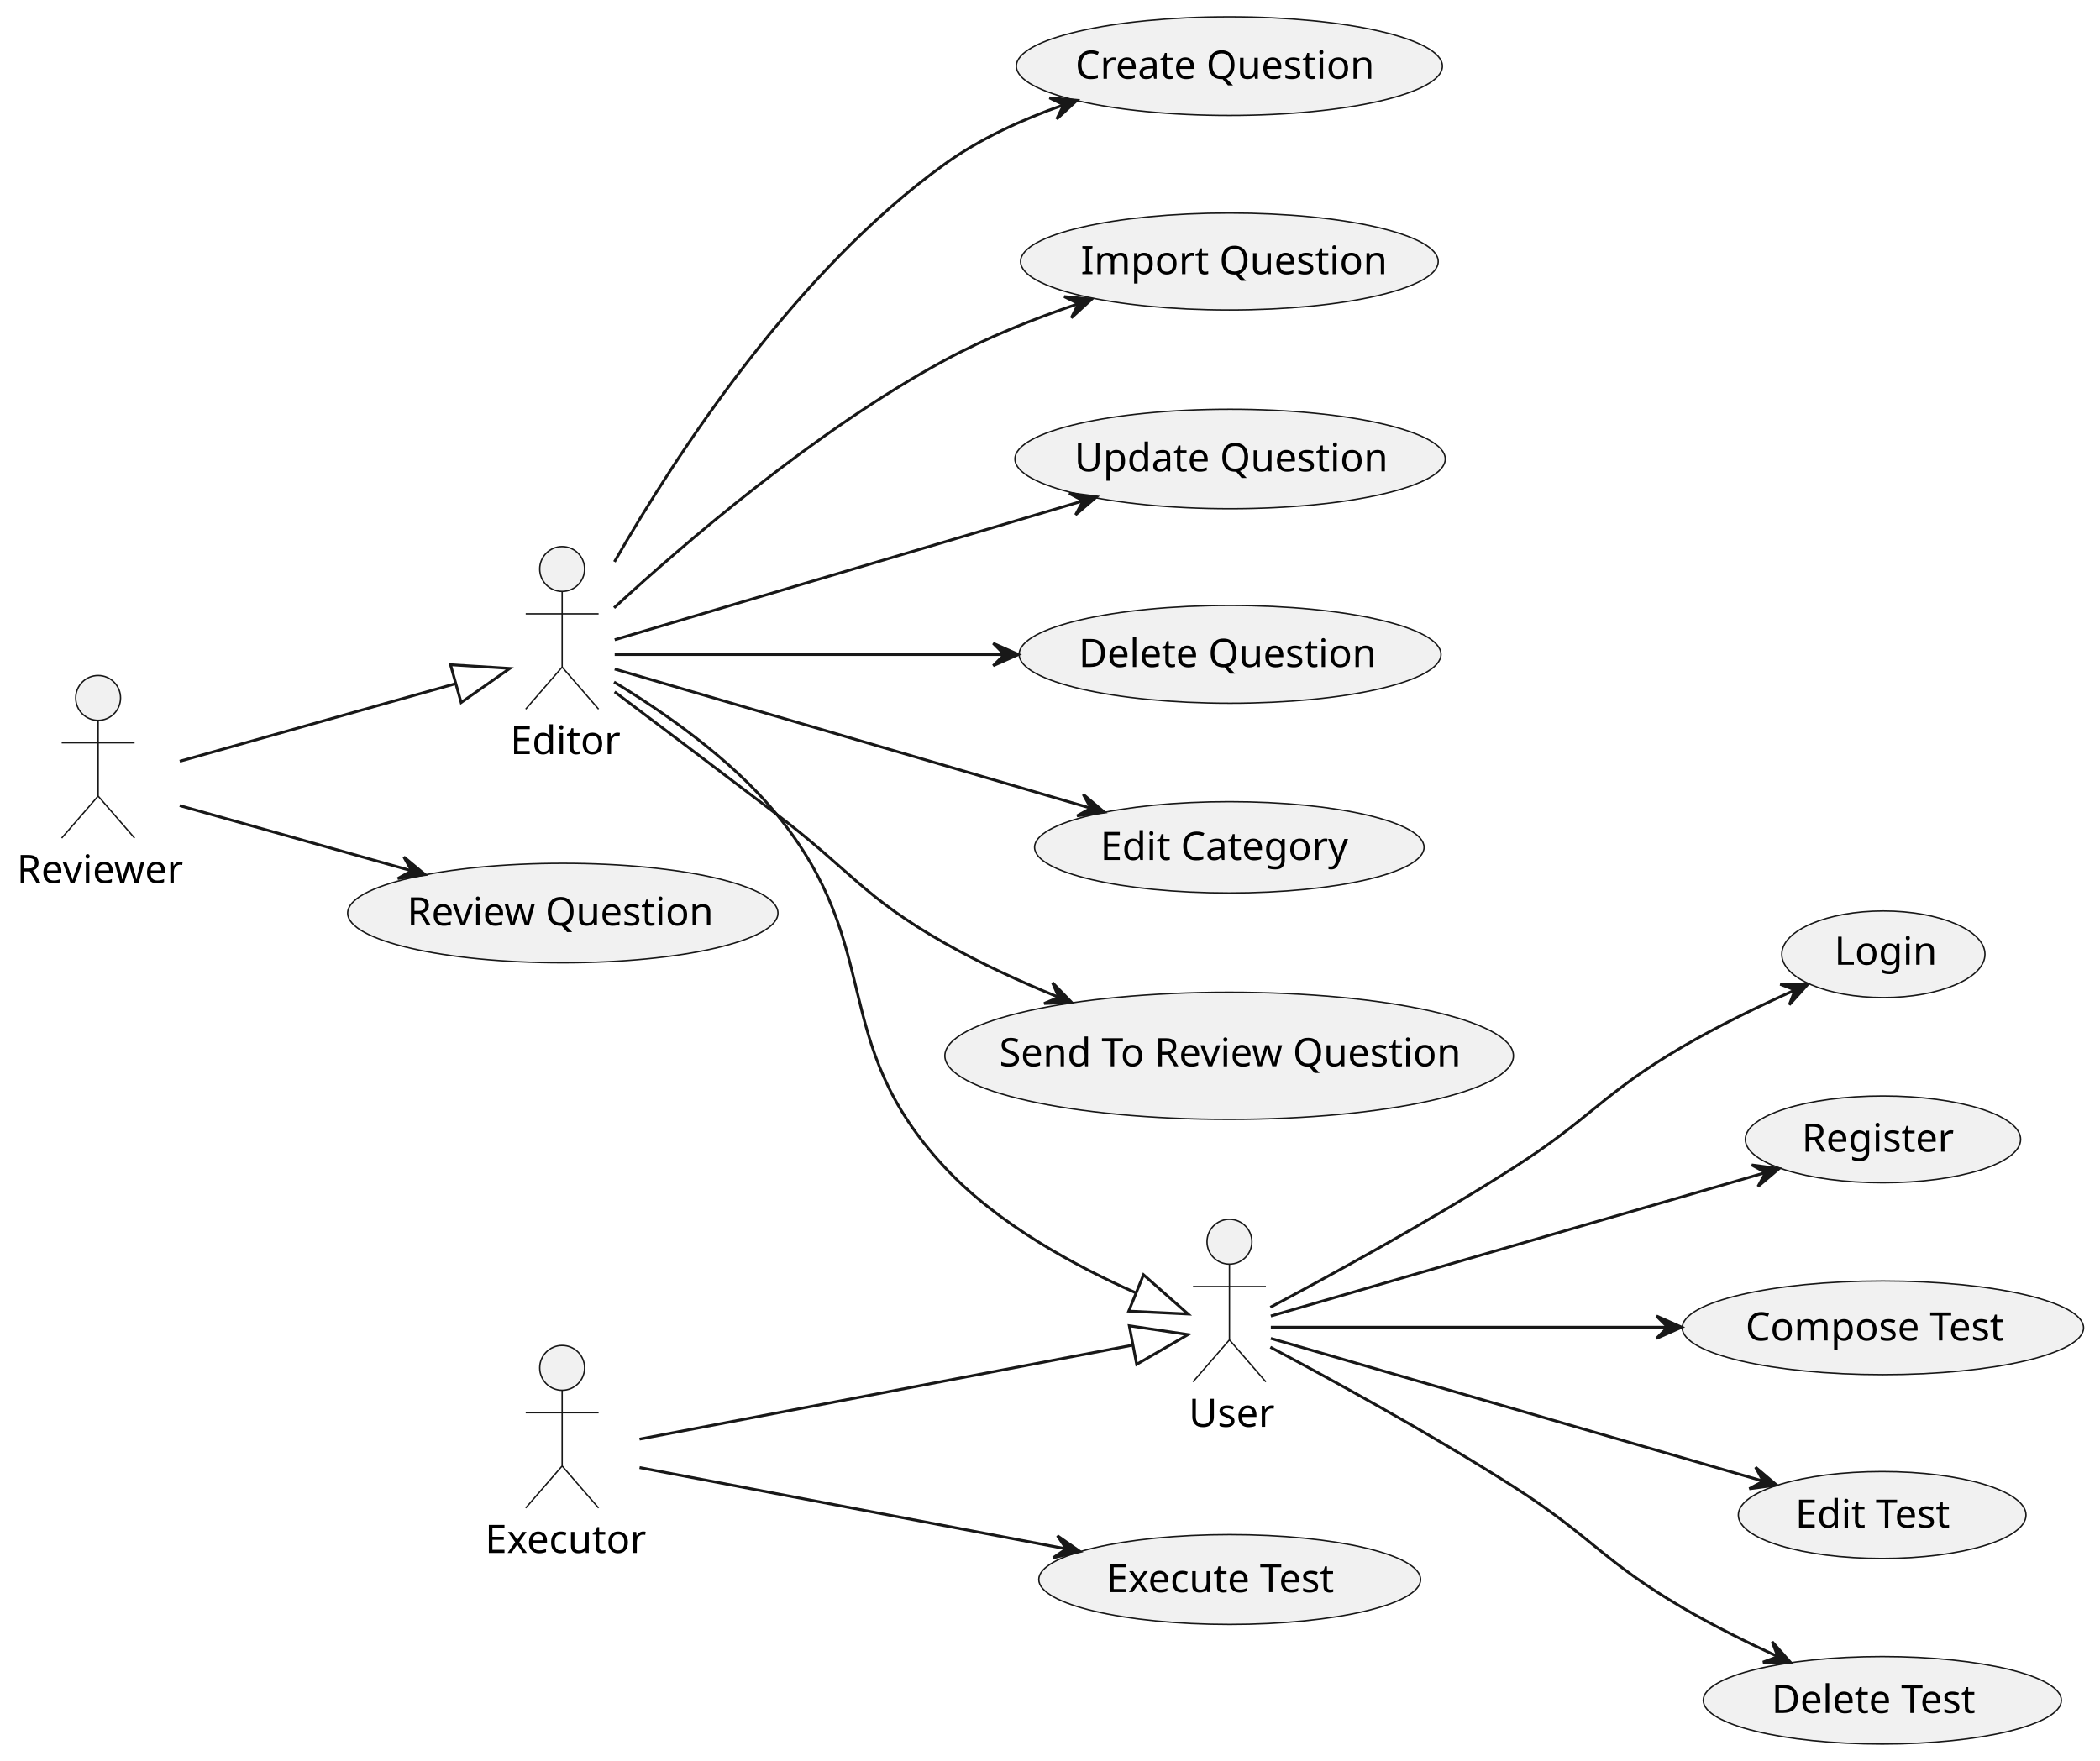
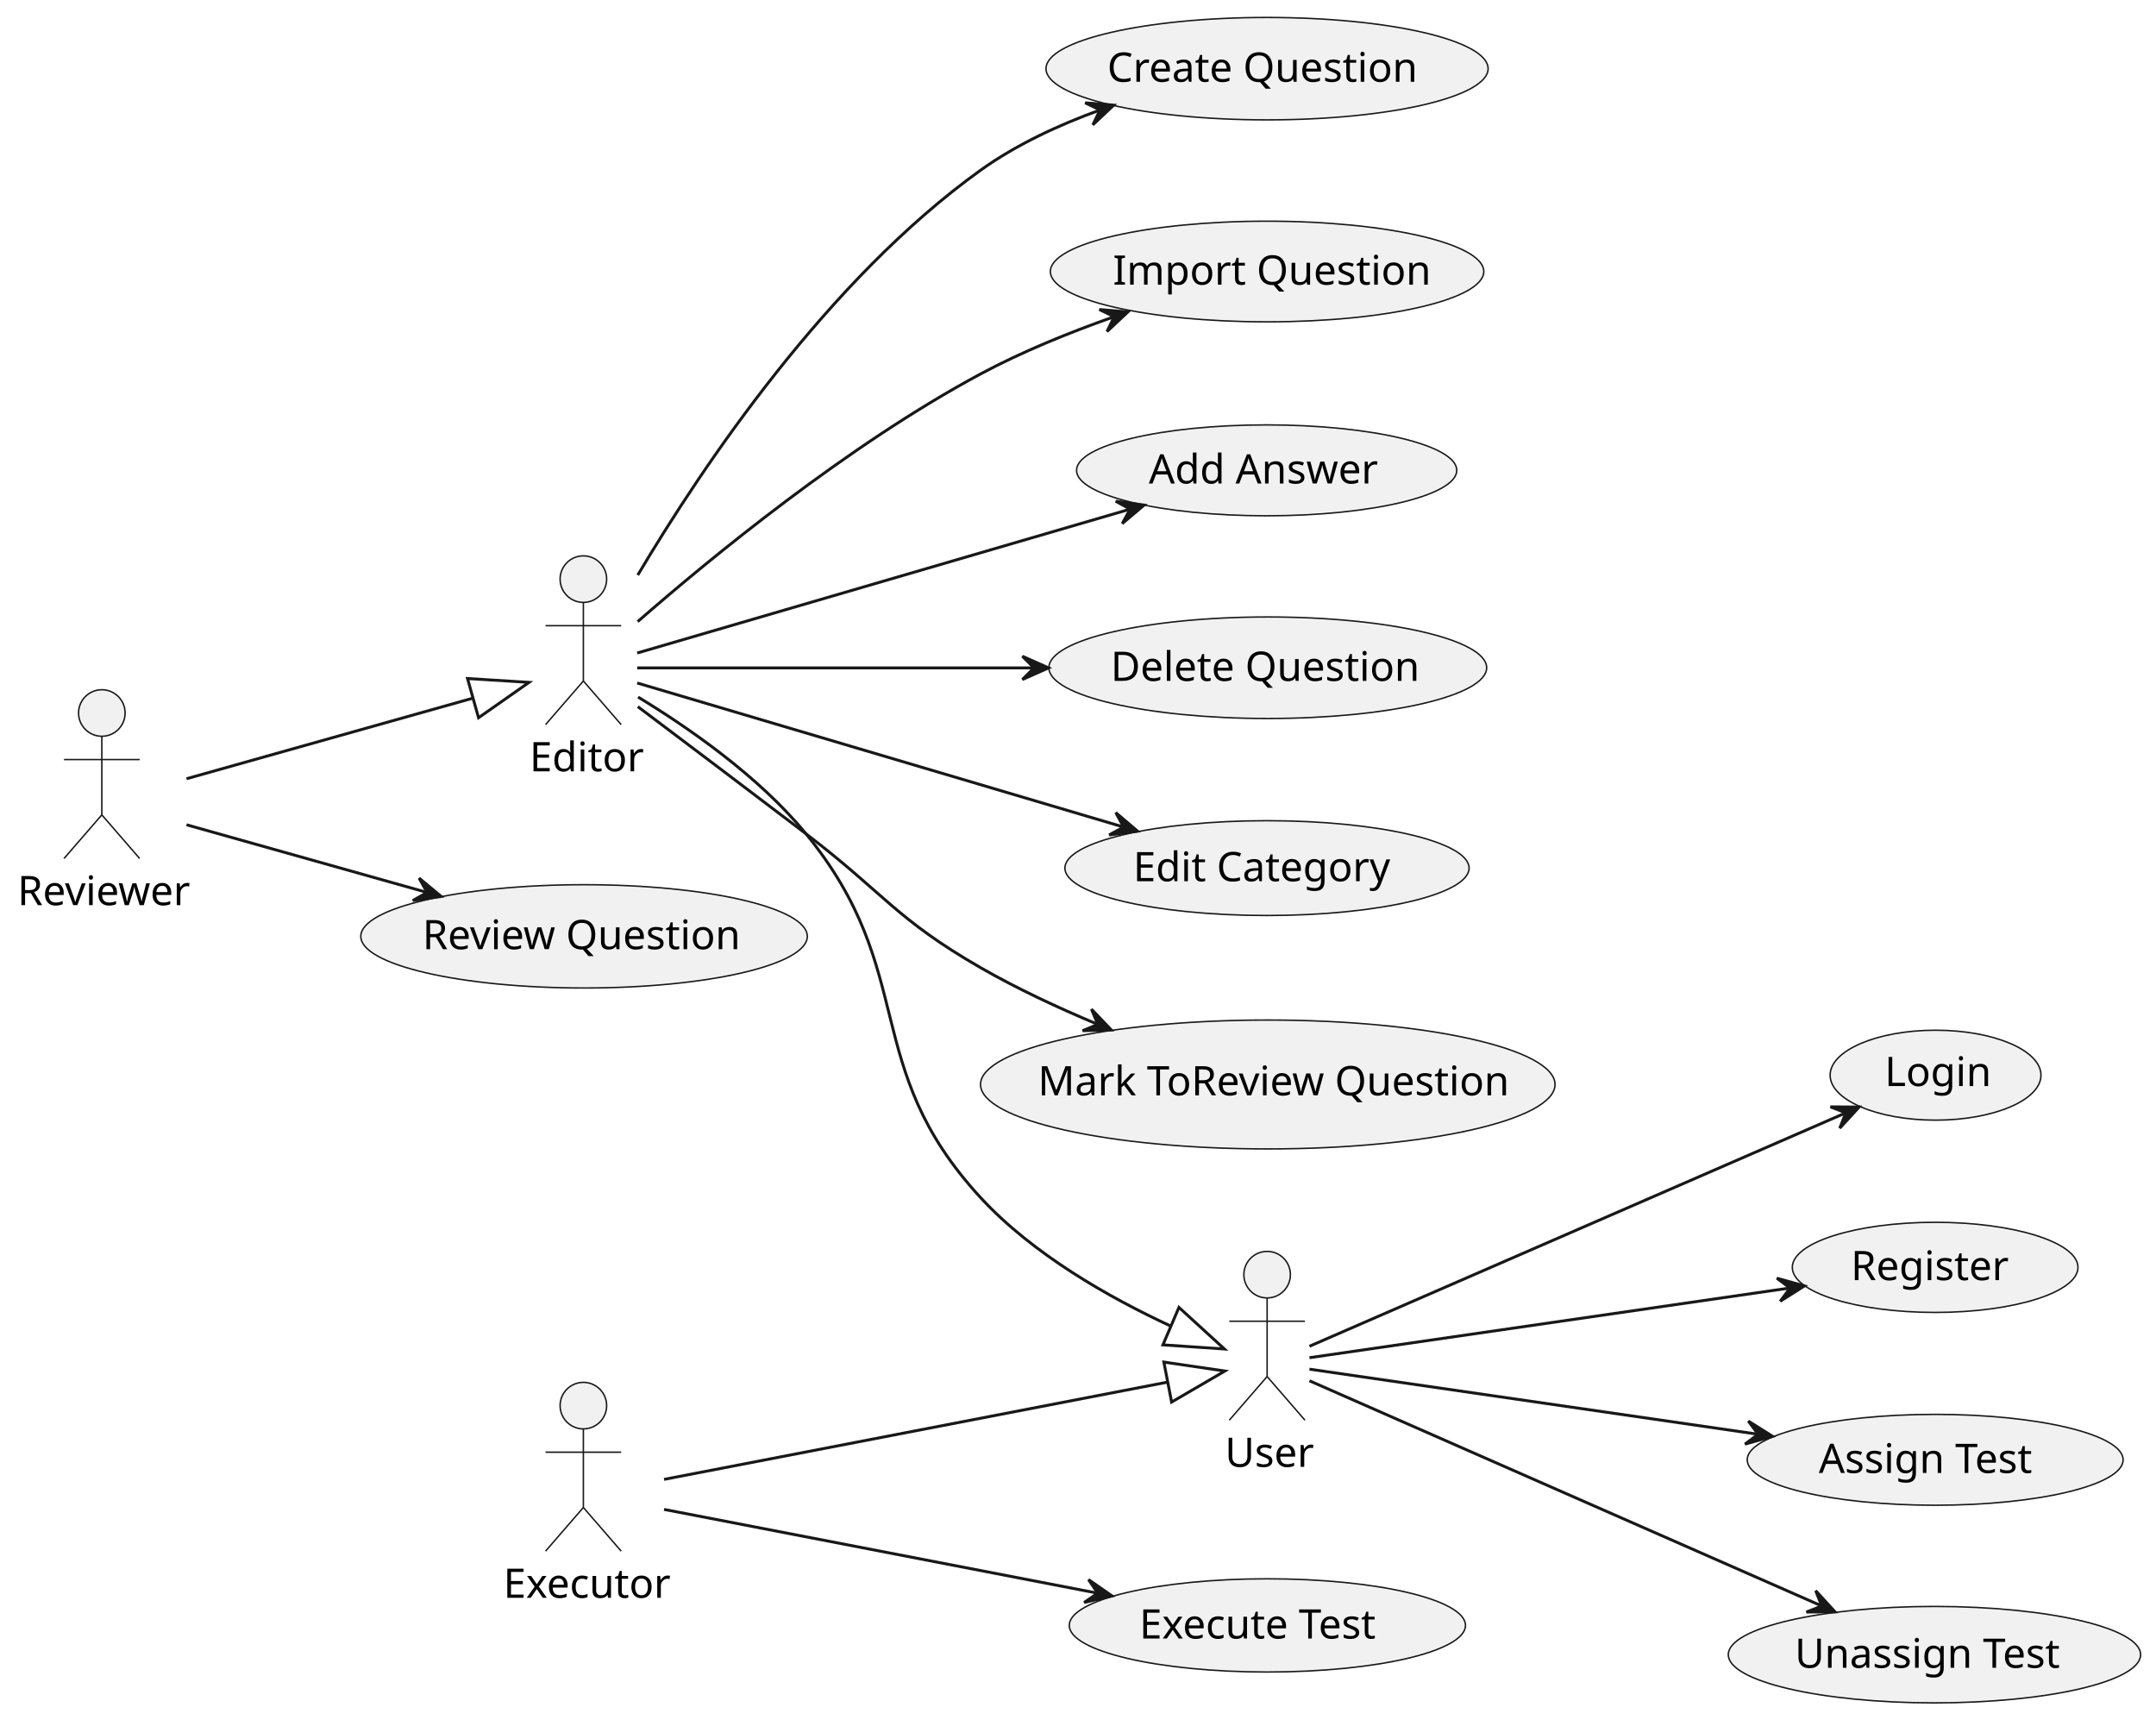
- <svg xmlns="http://www.w3.org/2000/svg" contentStyleType="text/css" height="628px" preserveAspectRatio="none" style="width:749px;height:628px;background:#FFFFFF;" version="1.1" viewBox="0 0 749 628" width="749px" zoomAndPan="magnify">
+ <svg xmlns="http://www.w3.org/2000/svg" contentStyleType="text/css" height="591px" preserveAspectRatio="none" style="width:741px;height:591px;background:#FFFFFF;" version="1.1" viewBox="0 0 741 591" width="741px" zoomAndPan="magnify">
  <defs />
  <g>
    <g id="elem_User">
-       <ellipse cx="438.5" cy="443" fill="#F1F1F1" rx="8" ry="8" style="stroke:#181818;stroke-width:0.5;" />
-       <path d="M438.5,451 L438.5,478 M425.5,459 L451.5,459 M438.5,478 L425.5,493 M438.5,478 L451.5,493 " fill="none" style="stroke:#181818;stroke-width:0.5;" />
-       <text fill="#000000" font-family="sans-serif" font-size="14" lengthAdjust="spacing" textLength="29" x="424" y="509.033">User</text>
+       <ellipse cx="435.5" cy="438" fill="#F1F1F1" rx="8" ry="8" style="stroke:#181818;stroke-width:0.5;" />
+       <path d="M435.5,446 L435.5,473 M422.5,454 L448.5,454 M435.5,473 L422.5,488 M435.5,473 L448.5,488 " fill="none" style="stroke:#181818;stroke-width:0.5;" />
+       <text fill="#000000" font-family="sans-serif" font-size="14" lengthAdjust="spacing" textLength="29" x="421" y="504.033">User</text>
    </g>
    <g id="elem_Editor">
-       <ellipse cx="200.5" cy="203" fill="#F1F1F1" rx="8" ry="8" style="stroke:#181818;stroke-width:0.5;" />
-       <path d="M200.5,211 L200.5,238 M187.5,219 L213.5,219 M200.5,238 L187.5,253 M200.5,238 L213.5,253 " fill="none" style="stroke:#181818;stroke-width:0.5;" />
-       <text fill="#000000" font-family="sans-serif" font-size="14" lengthAdjust="spacing" textLength="37" x="182" y="269.033">Editor</text>
+       <ellipse cx="200.5" cy="199" fill="#F1F1F1" rx="8" ry="8" style="stroke:#181818;stroke-width:0.5;" />
+       <path d="M200.5,207 L200.5,234 M187.5,215 L213.5,215 M200.5,234 L187.5,249 M200.5,234 L213.5,249 " fill="none" style="stroke:#181818;stroke-width:0.5;" />
+       <text fill="#000000" font-family="sans-serif" font-size="14" lengthAdjust="spacing" textLength="37" x="182" y="265.033">Editor</text>
    </g>
    <g id="elem_Reviewer">
-       <ellipse cx="35" cy="249" fill="#F1F1F1" rx="8" ry="8" style="stroke:#181818;stroke-width:0.5;" />
-       <path d="M35,257 L35,284 M22,265 L48,265 M35,284 L22,299 M35,284 L48,299 " fill="none" style="stroke:#181818;stroke-width:0.5;" />
-       <text fill="#000000" font-family="sans-serif" font-size="14" lengthAdjust="spacing" textLength="58" x="6" y="315.033">Reviewer</text>
+       <ellipse cx="35" cy="245" fill="#F1F1F1" rx="8" ry="8" style="stroke:#181818;stroke-width:0.5;" />
+       <path d="M35,253 L35,280 M22,261 L48,261 M35,280 L22,295 M35,280 L48,295 " fill="none" style="stroke:#181818;stroke-width:0.5;" />
+       <text fill="#000000" font-family="sans-serif" font-size="14" lengthAdjust="spacing" textLength="58" x="6" y="311.033">Reviewer</text>
    </g>
    <g id="elem_login">
-       <ellipse cx="671.734" cy="340.452" fill="#F1F1F1" rx="36.234" ry="15.452" style="stroke:#181818;stroke-width:0.5;" />
-       <text fill="#000000" font-family="sans-serif" font-size="14" lengthAdjust="spacing" textLength="35" x="654.234" y="344.18">Login</text>
+       <ellipse cx="665.234" cy="369.452" fill="#F1F1F1" rx="36.234" ry="15.452" style="stroke:#181818;stroke-width:0.5;" />
+       <text fill="#000000" font-family="sans-serif" font-size="14" lengthAdjust="spacing" textLength="35" x="647.734" y="373.18">Login</text>
    </g>
    <g id="elem_register">
-       <ellipse cx="671.593" cy="406.487" fill="#F1F1F1" rx="49.093" ry="15.487" style="stroke:#181818;stroke-width:0.5;" />
-       <text fill="#000000" font-family="sans-serif" font-size="14" lengthAdjust="spacing" textLength="53" x="642.638" y="410.881">Register</text>
+       <ellipse cx="665.093" cy="435.487" fill="#F1F1F1" rx="49.093" ry="15.487" style="stroke:#181818;stroke-width:0.5;" />
+       <text fill="#000000" font-family="sans-serif" font-size="14" lengthAdjust="spacing" textLength="53" x="636.138" y="439.881">Register</text>
    </g>
    <g id="elem_createQ">
-       <ellipse cx="438.476" cy="23.595" fill="#F1F1F1" rx="75.976" ry="17.595" style="stroke:#181818;stroke-width:0.5;" />
-       <text fill="#000000" font-family="sans-serif" font-size="14" lengthAdjust="spacing" textLength="104" x="383.547" y="28.096">Create Question</text>
+       <ellipse cx="435.476" cy="23.595" fill="#F1F1F1" rx="75.976" ry="17.595" style="stroke:#181818;stroke-width:0.5;" />
+       <text fill="#000000" font-family="sans-serif" font-size="14" lengthAdjust="spacing" textLength="104" x="380.547" y="28.096">Create Question</text>
    </g>
    <g id="elem_importQ">
-       <ellipse cx="438.481" cy="93.296" fill="#F1F1F1" rx="74.481" ry="17.296" style="stroke:#181818;stroke-width:0.5;" />
-       <text fill="#000000" font-family="sans-serif" font-size="14" lengthAdjust="spacing" textLength="100" x="385.481" y="97.813">Import Question</text>
+       <ellipse cx="435.481" cy="93.296" fill="#F1F1F1" rx="74.481" ry="17.296" style="stroke:#181818;stroke-width:0.5;" />
+       <text fill="#000000" font-family="sans-serif" font-size="14" lengthAdjust="spacing" textLength="100" x="382.481" y="97.813">Import Question</text>
    </g>
-     <g id="elem_updateQ">
-       <ellipse cx="438.736" cy="163.747" fill="#F1F1F1" rx="76.736" ry="17.747" style="stroke:#181818;stroke-width:0.5;" />
-       <text fill="#000000" font-family="sans-serif" font-size="14" lengthAdjust="spacing" textLength="106" x="383.201" y="168.155">Update Question</text>
+     <g id="elem_addAnswerQ">
+       <ellipse cx="435.341" cy="161.618" fill="#F1F1F1" rx="65.341" ry="15.618" style="stroke:#181818;stroke-width:0.5;" />
+       <text fill="#000000" font-family="sans-serif" font-size="14" lengthAdjust="spacing" textLength="75" x="394.841" y="166.135">Add Answer</text>
    </g>
    <g id="elem_deleteQ">
-       <ellipse cx="438.726" cy="233.445" fill="#F1F1F1" rx="75.226" ry="17.445" style="stroke:#181818;stroke-width:0.5;" />
-       <text fill="#000000" font-family="sans-serif" font-size="14" lengthAdjust="spacing" textLength="102" x="384.726" y="237.962">Delete Question</text>
+       <ellipse cx="435.726" cy="229.445" fill="#F1F1F1" rx="75.226" ry="17.445" style="stroke:#181818;stroke-width:0.5;" />
+       <text fill="#000000" font-family="sans-serif" font-size="14" lengthAdjust="spacing" textLength="102" x="381.726" y="233.962">Delete Question</text>
    </g>
-     <g id="elem_composeT">
-       <ellipse cx="671.568" cy="473.714" fill="#F1F1F1" rx="71.568" ry="16.713" style="stroke:#181818;stroke-width:0.5;" />
-       <text fill="#000000" font-family="sans-serif" font-size="14" lengthAdjust="spacing" textLength="92" x="622.568" y="478.23">Compose Test</text>
+     <g id="elem_assignT">
+       <ellipse cx="665.102" cy="501.614" fill="#F1F1F1" rx="64.602" ry="15.614" style="stroke:#181818;stroke-width:0.5;" />
+       <text fill="#000000" font-family="sans-serif" font-size="14" lengthAdjust="spacing" textLength="74" x="625.102" y="506.13">Assign Test</text>
    </g>
-     <g id="elem_editT">
-       <ellipse cx="671.303" cy="540.509" fill="#F1F1F1" rx="51.303" ry="15.509" style="stroke:#181818;stroke-width:0.5;" />
-       <text fill="#000000" font-family="sans-serif" font-size="14" lengthAdjust="spacing" textLength="56" x="640.303" y="545.025">Edit Test</text>
-     </g>
-     <g id="elem_deleteT">
-       <ellipse cx="671.363" cy="606.609" fill="#F1F1F1" rx="63.863" ry="15.609" style="stroke:#181818;stroke-width:0.5;" />
-       <text fill="#000000" font-family="sans-serif" font-size="14" lengthAdjust="spacing" textLength="73" x="631.863" y="611.126">Delete Test</text>
+     <g id="elem_unassignT">
+       <ellipse cx="664.857" cy="568.571" fill="#F1F1F1" rx="70.857" ry="16.571" style="stroke:#181818;stroke-width:0.5;" />
+       <text fill="#000000" font-family="sans-serif" font-size="14" lengthAdjust="spacing" textLength="90" x="616.857" y="573.088">Unassign Test</text>
    </g>
    <g id="elem_execT">
-       <ellipse cx="438.589" cy="563.518" fill="#F1F1F1" rx="68.089" ry="16.018" style="stroke:#181818;stroke-width:0.5;" />
-       <text fill="#000000" font-family="sans-serif" font-size="14" lengthAdjust="spacing" textLength="82" x="394.589" y="568.034">Execute Test</text>
+       <ellipse cx="435.589" cy="558.518" fill="#F1F1F1" rx="68.089" ry="16.018" style="stroke:#181818;stroke-width:0.5;" />
+       <text fill="#000000" font-family="sans-serif" font-size="14" lengthAdjust="spacing" textLength="82" x="391.589" y="563.034">Execute Test</text>
    </g>
    <g id="elem_editC">
-       <ellipse cx="438.457" cy="302.291" fill="#F1F1F1" rx="69.457" ry="16.291" style="stroke:#181818;stroke-width:0.5;" />
-       <text fill="#000000" font-family="sans-serif" font-size="14" lengthAdjust="spacing" textLength="86" x="392.457" y="306.808">Edit Category</text>
+       <ellipse cx="435.457" cy="298.291" fill="#F1F1F1" rx="69.457" ry="16.291" style="stroke:#181818;stroke-width:0.5;" />
+       <text fill="#000000" font-family="sans-serif" font-size="14" lengthAdjust="spacing" textLength="86" x="389.457" y="302.808">Edit Category</text>
    </g>
-     <g id="elem_sendQ">
-       <ellipse cx="438.397" cy="376.68" fill="#F1F1F1" rx="101.397" ry="22.68" style="stroke:#181818;stroke-width:0.5;" />
-       <text fill="#000000" font-family="sans-serif" font-size="14" lengthAdjust="spacing" textLength="164" x="356.397" y="380.408">Send To Review Question</text>
+     <g id="elem_markQ">
+       <ellipse cx="435.724" cy="372.645" fill="#F1F1F1" rx="98.724" ry="22.145" style="stroke:#181818;stroke-width:0.5;" />
+       <text fill="#000000" font-family="sans-serif" font-size="14" lengthAdjust="spacing" textLength="158" x="356.724" y="376.373">Mark ToReview Question</text>
    </g>
    <g id="elem_review">
-       <ellipse cx="200.736" cy="325.747" fill="#F1F1F1" rx="76.736" ry="17.747" style="stroke:#181818;stroke-width:0.5;" />
-       <text fill="#000000" font-family="sans-serif" font-size="14" lengthAdjust="spacing" textLength="106" x="145.201" y="330.156">Review Question</text>
+       <ellipse cx="200.736" cy="321.747" fill="#F1F1F1" rx="76.736" ry="17.747" style="stroke:#181818;stroke-width:0.5;" />
+       <text fill="#000000" font-family="sans-serif" font-size="14" lengthAdjust="spacing" textLength="106" x="145.201" y="326.156">Review Question</text>
    </g>
    <g id="elem_Executor">
-       <ellipse cx="200.5" cy="488" fill="#F1F1F1" rx="8" ry="8" style="stroke:#181818;stroke-width:0.5;" />
-       <path d="M200.5,496 L200.5,523 M187.5,504 L213.5,504 M200.5,523 L187.5,538 M200.5,523 L213.5,538 " fill="none" style="stroke:#181818;stroke-width:0.5;" />
-       <text fill="#000000" font-family="sans-serif" font-size="14" lengthAdjust="spacing" textLength="55" x="173" y="554.033">Executor</text>
+       <ellipse cx="200.5" cy="483" fill="#F1F1F1" rx="8" ry="8" style="stroke:#181818;stroke-width:0.5;" />
+       <path d="M200.5,491 L200.5,518 M187.5,499 L213.5,499 M200.5,518 L187.5,533 M200.5,518 L213.5,533 " fill="none" style="stroke:#181818;stroke-width:0.5;" />
+       <text fill="#000000" font-family="sans-serif" font-size="14" lengthAdjust="spacing" textLength="55" x="173" y="549.033">Executor</text>
    </g>
    <g id="link_Editor_User">
-       <path d="M219.01,243.32 C235.68,253.39 260.6,270.39 277,290.5 C316.21,338.56 294.74,371.1 337,416.5 C355.86,436.76 383.58,451.73 405.13,461.24 " fill="none" id="Editor-to-User" style="stroke:#181818;stroke-width:1.0;" />
-       <polygon fill="none" points="407.85,454.79,423.75,468.79,402.58,467.76,407.85,454.79" style="stroke:#181818;stroke-width:1.0;" />
+       <path d="M219.31,239.53 C235.97,249.63 260.67,266.54 277,286.5 C316.03,334.19 295.24,366.19 337,411.5 C355.04,431.08 381.38,445.92 402.13,455.55 " fill="none" id="Editor-to-User" style="stroke:#181818;stroke-width:1.0;" />
+       <polygon fill="none" points="405.19,449.25,420.83,463.54,399.69,462.12,405.19,449.25" style="stroke:#181818;stroke-width:1.0;" />
    </g>
    <g id="link_Reviewer_Editor">
-       <path d="M64.11,271.59 C91.29,263.94 132.64,252.31 162.49,243.91 " fill="none" id="Reviewer-to-Editor" style="stroke:#181818;stroke-width:1.0;" />
-       <polygon fill="none" points="160.68,237.15,181.83,238.47,164.47,250.63,160.68,237.15" style="stroke:#181818;stroke-width:1.0;" />
+       <path d="M64.11,267.59 C91.29,259.94 132.64,248.31 162.49,239.91 " fill="none" id="Reviewer-to-Editor" style="stroke:#181818;stroke-width:1.0;" />
+       <polygon fill="none" points="160.68,233.15,181.83,234.47,164.47,246.63,160.68,233.15" style="stroke:#181818;stroke-width:1.0;" />
    </g>
    <g id="link_Executor_User">
-       <path d="M228.11,513.43 C271.31,505.19 356.62,488.92 403.92,479.9 " fill="none" id="Executor-to-User" style="stroke:#181818;stroke-width:1.0;" />
-       <polygon fill="none" points="402.78,472.99,423.74,476.12,405.41,486.75,402.78,472.99" style="stroke:#181818;stroke-width:1.0;" />
+       <path d="M228.23,508.34 C270.97,500.08 354.61,483.93 401.18,474.94 " fill="none" id="Executor-to-User" style="stroke:#181818;stroke-width:1.0;" />
+       <polygon fill="none" points="400.01,468.03,420.98,471.11,402.67,481.78,400.01,468.03" style="stroke:#181818;stroke-width:1.0;" />
    </g>
    <g id="link_Editor_createQ">
-       <path d="M219.15,200.43 C241.62,161.3 283.97,96.64 337,58.5 C349.53,49.49 364.59,42.63 379.19,37.48 " fill="none" id="Editor-to-createQ" style="stroke:#181818;stroke-width:1.0;" />
-       <polygon fill="#181818" points="384.12,35.8,374.311,34.913,379.387,37.411,376.889,42.487,384.12,35.8" style="stroke:#181818;stroke-width:1.0;" />
+       <path d="M219.19,197.62 C241.85,159.51 284.54,96.16 337,58.5 C349.21,49.74 363.83,42.96 378,37.82 " fill="none" id="Editor-to-createQ" style="stroke:#181818;stroke-width:1.0;" />
+       <polygon fill="#181818" points="382.78,36.13,372.964,35.332,378.061,37.784,375.609,42.882,382.78,36.13" style="stroke:#181818;stroke-width:1.0;" />
    </g>
    <g id="link_Editor_importQ">
-       <path d="M219.02,216.85 C243.65,194.2 290.7,153.62 337,128.5 C351.79,120.47 368.78,113.73 384.53,108.37 " fill="none" id="Editor-to-importQ" style="stroke:#181818;stroke-width:1.0;" />
-       <polygon fill="#181818" points="389.37,106.75,379.565,105.819,384.63,108.34,382.109,113.404,389.37,106.75" style="stroke:#181818;stroke-width:1.0;" />
+       <path d="M219.17,213.6 C243.98,191.94 291.24,153.06 337,128.5 C351.24,120.86 367.49,114.27 382.59,108.94 " fill="none" id="Editor-to-importQ" style="stroke:#181818;stroke-width:1.0;" />
+       <polygon fill="#181818" points="387.66,107.18,377.846,106.355,382.937,108.821,380.471,113.912,387.66,107.18" style="stroke:#181818;stroke-width:1.0;" />
    </g>
-     <g id="link_Editor_updateQ">
-       <path d="M219.24,228.24 C254.23,217.86 333.34,194.39 386.08,178.75 " fill="none" id="Editor-to-updateQ" style="stroke:#181818;stroke-width:1.0;" />
-       <polygon fill="#181818" points="391.1,177.26,381.332,176.001,386.309,178.69,383.62,183.667,391.1,177.26" style="stroke:#181818;stroke-width:1.0;" />
+     <g id="link_Editor_addAnswerQ">
+       <path d="M219.01,224.39 C254.59,214.01 336.34,190.15 388.3,174.98 " fill="none" id="Editor-to-addAnswerQ" style="stroke:#181818;stroke-width:1.0;" />
+       <polygon fill="#181818" points="393.23,173.55,383.47,172.23,388.43,174.95,385.71,179.91,393.23,173.55" style="stroke:#181818;stroke-width:1.0;" />
    </g>
    <g id="link_Editor_deleteQ">
-       <path d="M219.24,233.5 C248.46,233.5 308.45,233.5 358.16,233.5 " fill="none" id="Editor-to-deleteQ" style="stroke:#181818;stroke-width:1.0;" />
-       <polygon fill="#181818" points="363.24,233.5,354.24,229.5,358.24,233.5,354.24,237.5,363.24,233.5" style="stroke:#181818;stroke-width:1.0;" />
+       <path d="M219.01,229.5 C247.71,229.5 306.46,229.5 355.38,229.5 " fill="none" id="Editor-to-deleteQ" style="stroke:#181818;stroke-width:1.0;" />
+       <polygon fill="#181818" points="360.38,229.5,351.38,225.5,355.38,229.5,351.38,233.5,360.38,229.5" style="stroke:#181818;stroke-width:1.0;" />
    </g>
-     <g id="link_Editor_sendQ">
-       <path d="M219.22,246.82 C234.54,258.35 257.26,275.48 277,290.5 C303.74,310.85 307.78,319.91 337,336.5 C349.58,343.64 363.69,350.11 377.27,355.66 " fill="none" id="Editor-to-sendQ" style="stroke:#181818;stroke-width:1.0;" />
-       <polygon fill="#181818" points="382.25,357.66,375.398,350.585,377.613,355.791,372.407,358.005,382.25,357.66" style="stroke:#181818;stroke-width:1.0;" />
+     <g id="link_Editor_markQ">
+       <path d="M219.22,242.82 C234.54,254.35 257.26,271.48 277,286.5 C303.74,306.85 307.87,315.75 337,332.5 C349.5,339.69 363.55,346.24 377,351.87 " fill="none" id="Editor-to-markQ" style="stroke:#181818;stroke-width:1.0;" />
+       <polygon fill="#181818" points="381.93,353.9,375.131,346.774,377.307,351.996,372.085,354.172,381.93,353.9" style="stroke:#181818;stroke-width:1.0;" />
    </g>
    <g id="link_User_login">
-       <path d="M453.1,466.38 C472.67,456 509.75,435.84 540,416.5 C567.64,398.83 571.69,390.08 600,373.5 C612.77,366.02 627.53,358.9 640.22,353.2 " fill="none" id="User-to-login" style="stroke:#181818;stroke-width:1.0;" />
-       <polygon fill="#181818" points="644.8,351.16,634.951,351.154,640.23,353.188,638.196,358.467,644.8,351.16" style="stroke:#181818;stroke-width:1.0;" />
+       <path d="M450.05,462.6 C486.01,446.96 584.48,404.11 634.3,382.43 " fill="none" id="User-to-login" style="stroke:#181818;stroke-width:1.0;" />
+       <polygon fill="#181818" points="638.96,380.4,629.111,380.332,634.377,382.399,632.309,387.664,638.96,380.4" style="stroke:#181818;stroke-width:1.0;" />
    </g>
    <g id="link_User_register">
-       <path d="M453.26,469.51 C487.32,459.63 576.64,433.72 629.54,418.38 " fill="none" id="User-to-register" style="stroke:#181818;stroke-width:1.0;" />
-       <polygon fill="#181818" points="634.54,416.93,624.78,415.61,629.74,418.33,627.02,423.29,634.54,416.93" style="stroke:#181818;stroke-width:1.0;" />
+       <path d="M450.05,466.53 C481.83,461.92 562.48,450.23 615.17,442.58 " fill="none" id="User-to-register" style="stroke:#181818;stroke-width:1.0;" />
+       <polygon fill="#181818" points="620.18,441.86,610.694,439.211,615.233,442.587,611.857,447.126,620.18,441.86" style="stroke:#181818;stroke-width:1.0;" />
    </g>
-     <g id="link_User_composeT">
-       <path d="M453.26,473.5 C480.58,473.5 543.47,473.5 594.59,473.5 " fill="none" id="User-to-composeT" style="stroke:#181818;stroke-width:1.0;" />
-       <polygon fill="#181818" points="599.81,473.5,590.81,469.5,594.81,473.5,590.81,477.5,599.81,473.5" style="stroke:#181818;stroke-width:1.0;" />
+     <g id="link_User_assignT">
+       <path d="M450.05,470.47 C479.7,474.77 551.88,485.24 604.22,492.83 " fill="none" id="User-to-assignT" style="stroke:#181818;stroke-width:1.0;" />
+       <polygon fill="#181818" points="609.22,493.55,600.883,488.307,604.271,492.837,599.741,496.226,609.22,493.55" style="stroke:#181818;stroke-width:1.0;" />
    </g>
-     <g id="link_User_editT">
-       <path d="M453.26,477.49 C487.13,487.32 575.65,512.99 628.66,528.36 " fill="none" id="User-to-editT" style="stroke:#181818;stroke-width:1.0;" />
-       <polygon fill="#181818" points="633.67,529.82,626.15,523.46,628.87,528.42,623.91,531.14,633.67,529.82" style="stroke:#181818;stroke-width:1.0;" />
-     </g>
-     <g id="link_User_deleteT">
-       <path d="M453.1,480.62 C472.67,491 509.75,511.16 540,530.5 C567.64,548.17 571.69,556.92 600,573.5 C610.71,579.77 622.82,585.8 633.93,590.94 " fill="none" id="User-to-deleteT" style="stroke:#181818;stroke-width:1.0;" />
-       <polygon fill="#181818" points="638.63,593.09,632.092,585.724,634.078,591.021,628.782,593.007,638.63,593.09" style="stroke:#181818;stroke-width:1.0;" />
+     <g id="link_User_unassignT">
+       <path d="M450.05,474.46 C484.13,489.44 574.36,529.1 626.11,551.84 " fill="none" id="User-to-unassignT" style="stroke:#181818;stroke-width:1.0;" />
+       <polygon fill="#181818" points="630.69,553.86,624.039,546.596,626.107,551.861,620.841,553.928,630.69,553.86" style="stroke:#181818;stroke-width:1.0;" />
    </g>
    <g id="link_Executor_execT">
-       <path d="M228.11,523.57 C264.82,530.57 331.94,543.37 380.31,552.59 " fill="none" id="Executor-to-execT" style="stroke:#181818;stroke-width:1.0;" />
-       <polygon fill="#181818" points="385.22,553.53,377.138,547.902,380.31,552.585,375.626,555.757,385.22,553.53" style="stroke:#181818;stroke-width:1.0;" />
+       <path d="M228.23,518.66 C264.33,525.63 329.6,538.24 377.08,547.41 " fill="none" id="Executor-to-execT" style="stroke:#181818;stroke-width:1.0;" />
+       <polygon fill="#181818" points="382.2,548.4,374.115,542.776,377.29,547.458,372.608,550.633,382.2,548.4" style="stroke:#181818;stroke-width:1.0;" />
    </g>
    <g id="link_Editor_editC">
-       <path d="M219.24,238.69 C254.86,249.1 336.17,272.87 388.87,288.28 " fill="none" id="Editor-to-editC" style="stroke:#181818;stroke-width:1.0;" />
-       <polygon fill="#181818" points="393.88,289.75,386.36,283.39,389.08,288.35,384.12,291.07,393.88,289.75" style="stroke:#181818;stroke-width:1.0;" />
+       <path d="M219.01,234.69 C254.08,245.07 333.99,268.74 386.03,284.15 " fill="none" id="Editor-to-editC" style="stroke:#181818;stroke-width:1.0;" />
+       <polygon fill="#181818" points="390.98,285.61,383.478,279.229,386.184,284.197,381.216,286.903,390.98,285.61" style="stroke:#181818;stroke-width:1.0;" />
    </g>
    <g id="link_Reviewer_review">
-       <path d="M64.11,287.41 C86.71,293.77 119.12,302.88 146.56,310.6 " fill="none" id="Reviewer-to-review" style="stroke:#181818;stroke-width:1.0;" />
-       <polygon fill="#181818" points="151.62,312.03,144.043,305.738,146.808,310.673,141.872,313.438,151.62,312.03" style="stroke:#181818;stroke-width:1.0;" />
+       <path d="M64.11,283.41 C86.71,289.77 119.12,298.88 146.56,306.6 " fill="none" id="Reviewer-to-review" style="stroke:#181818;stroke-width:1.0;" />
+       <polygon fill="#181818" points="151.62,308.03,144.043,301.738,146.808,306.673,141.872,309.438,151.62,308.03" style="stroke:#181818;stroke-width:1.0;" />
    </g>
  </g>
</svg>
